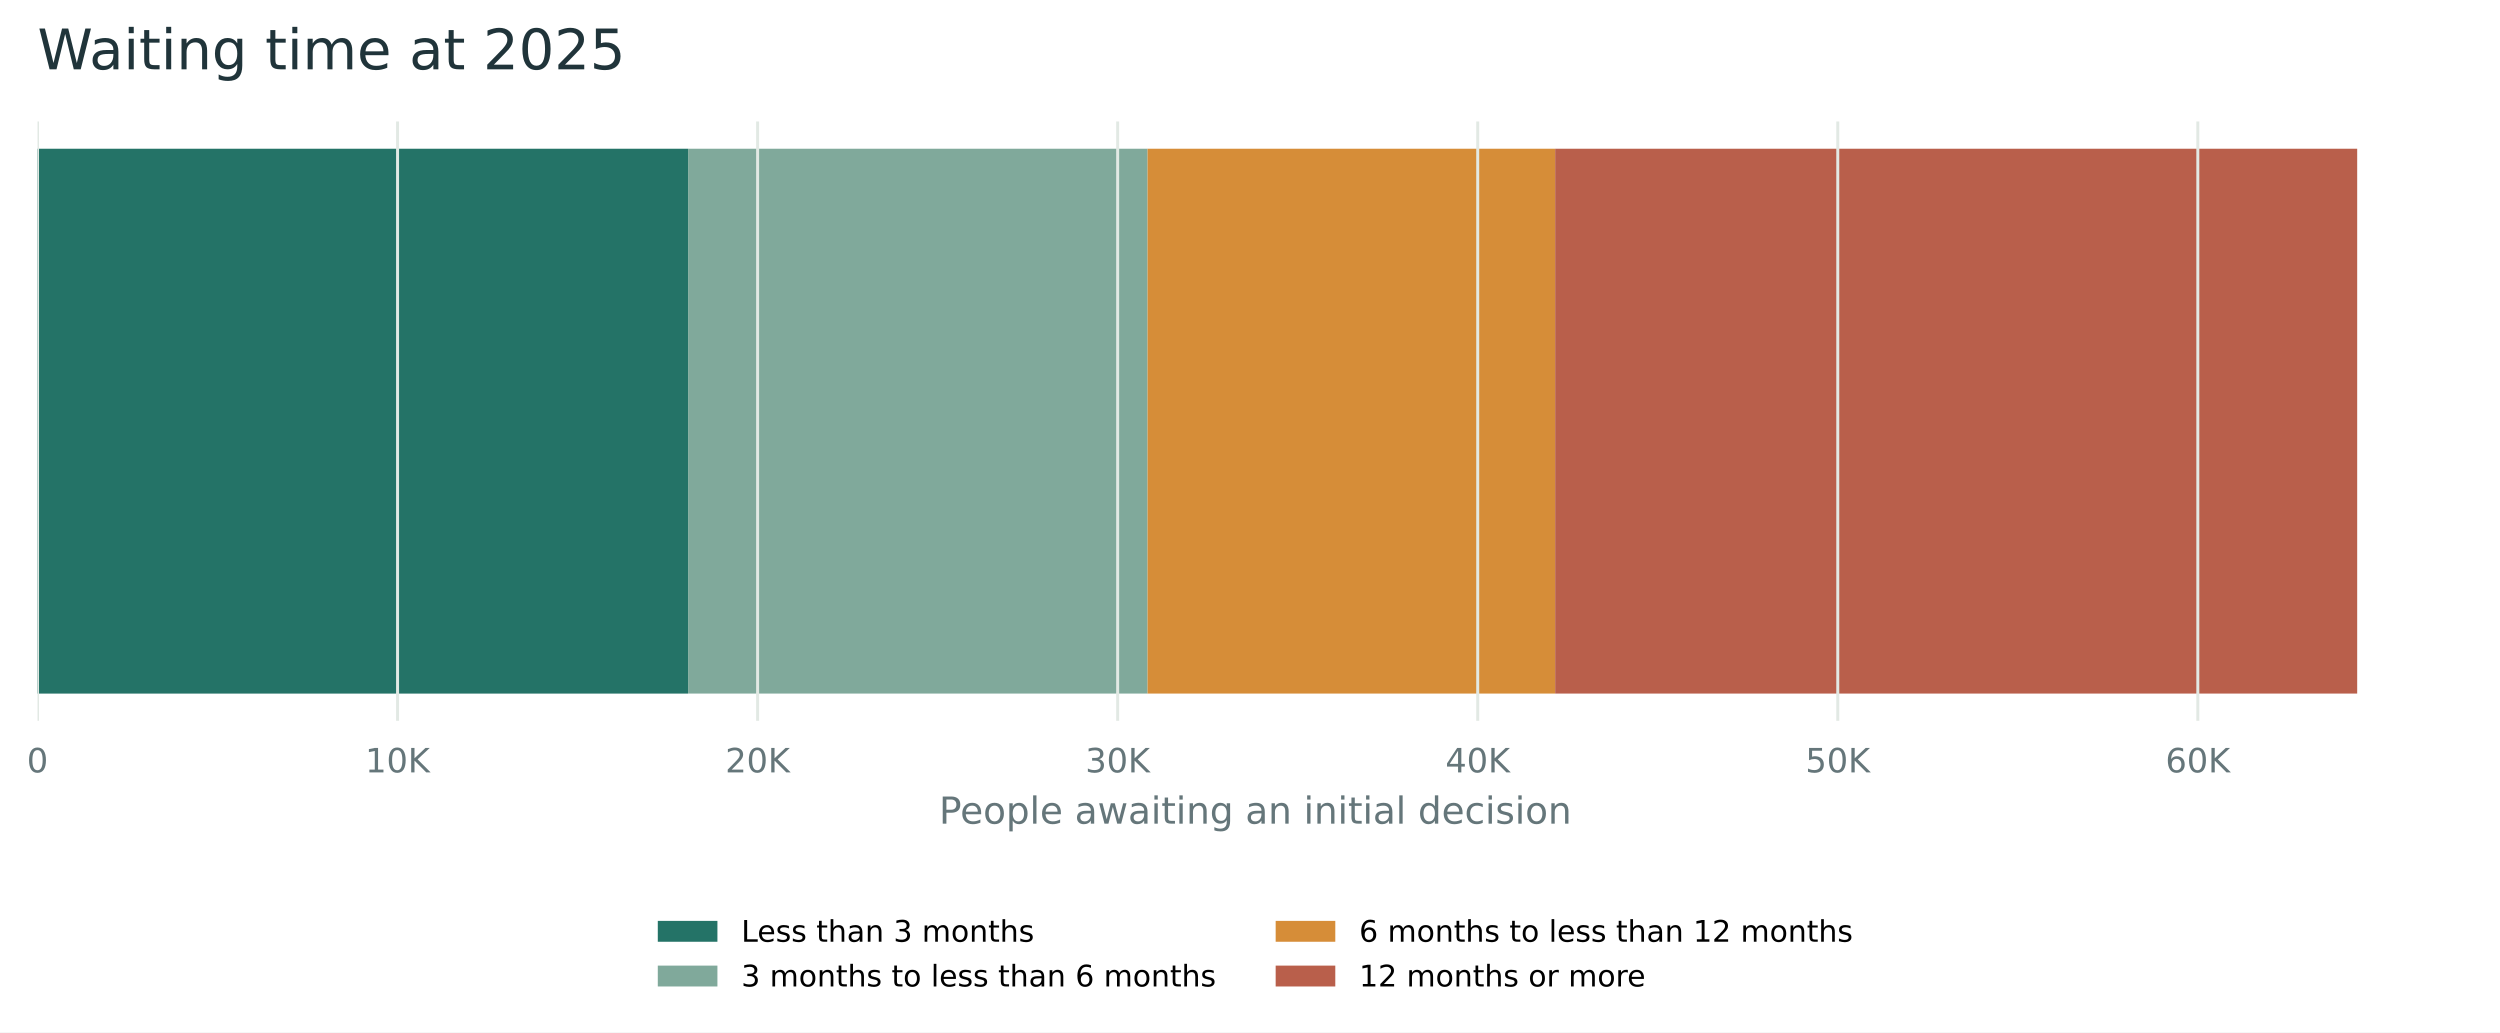
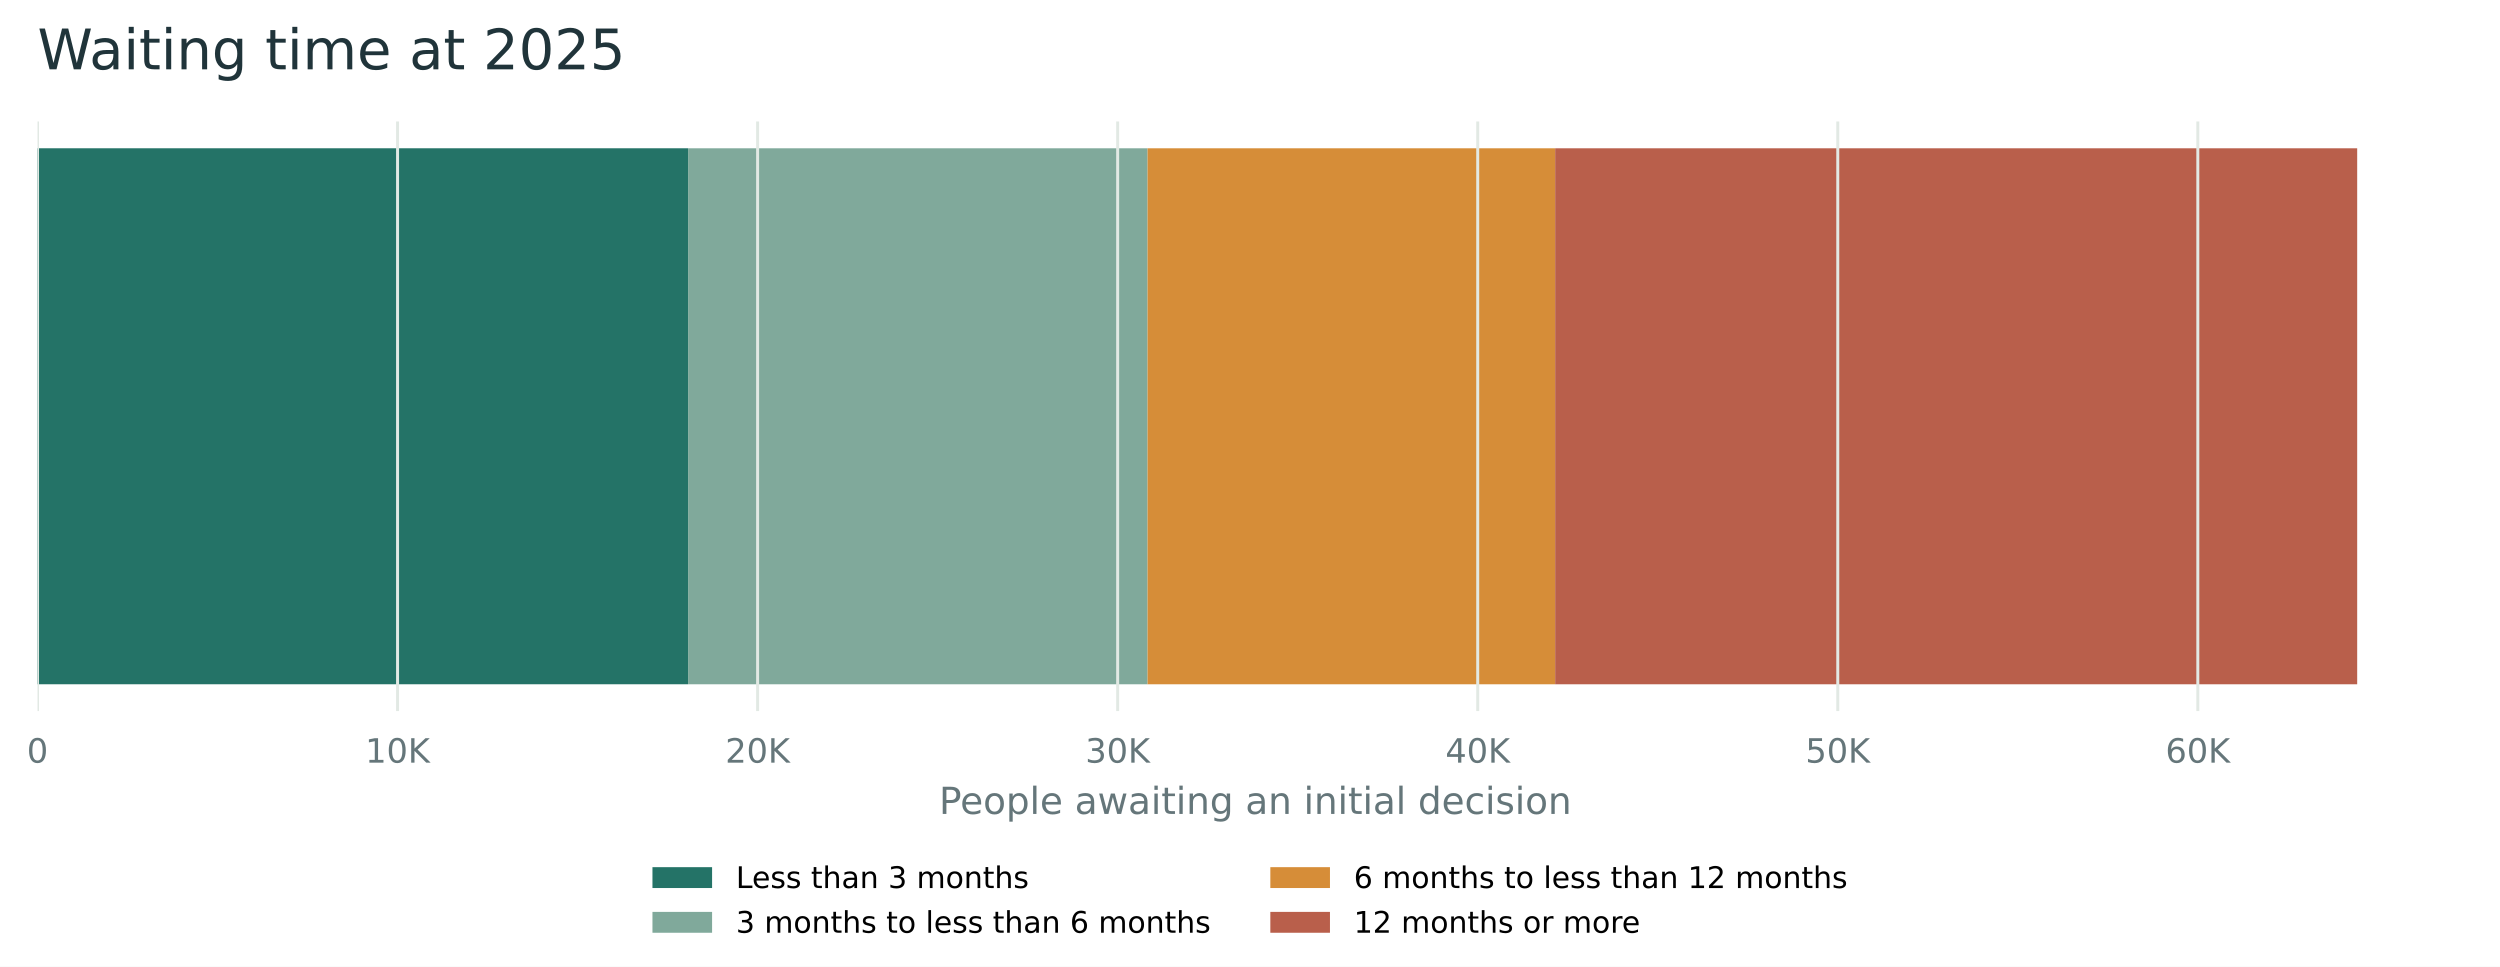
- <svg xmlns="http://www.w3.org/2000/svg" xmlns:xlink="http://www.w3.org/1999/xlink" width="670.8pt" height="277.014pt" viewBox="0 0 670.8 277.014" version="1.1">
+ <svg xmlns="http://www.w3.org/2000/svg" xmlns:xlink="http://www.w3.org/1999/xlink" width="670.8pt" height="259.4pt" viewBox="0 0 670.8 259.4" version="1.1">
  <defs>
    <style type="text/css">*{stroke-linejoin: round; stroke-linecap: butt}</style>
  </defs>
  <g id="figure_1">
    <g id="patch_1">
-       <path d="M 0 277.014 L 670.8 277.014 L 670.8 0 L 0 0 z " style="fill: #ffffff" />
+       <path d="M 0 259.4 L 670.8 259.4 L 670.8 0 L 0 0 z " style="fill: #ffffff" />
    </g>
    <g id="axes_1">
      <g id="patch_2">
-         <path d="M 10.063 193.409 L 663.6 193.409 L 663.6 32.598 L 10.063 32.598 z " style="fill: #ffffff" />
+         <path d="M 10.063 190.797 L 663.6 190.797 L 663.6 32.598 L 10.063 32.598 z " style="fill: #ffffff" />
      </g>
      <g id="patch_3">
-         <path d="M 10.063 186.099 L 184.627 186.099 L 184.627 39.907 L 10.063 39.907 z " clip-path="url(#pbdbcab6d56)" style="fill: #247367" />
+         <path d="M 10.063 183.606 L 184.627 183.606 L 184.627 39.789 L 10.063 39.789 z " clip-path="url(#pa5823f91c2)" style="fill: #247367" />
      </g>
      <g id="patch_4">
-         <path d="M 184.627 186.099 L 307.92 186.099 L 307.92 39.907 L 184.627 39.907 z " clip-path="url(#pbdbcab6d56)" style="fill: #80a99b" />
+         <path d="M 184.627 183.606 L 307.92 183.606 L 307.92 39.789 L 184.627 39.789 z " clip-path="url(#pa5823f91c2)" style="fill: #80a99b" />
      </g>
      <g id="patch_5">
-         <path d="M 307.92 186.099 L 417.281 186.099 L 417.281 39.907 L 307.92 39.907 z " clip-path="url(#pbdbcab6d56)" style="fill: #d68d38" />
+         <path d="M 307.92 183.606 L 417.281 183.606 L 417.281 39.789 L 307.92 39.789 z " clip-path="url(#pa5823f91c2)" style="fill: #d68d38" />
      </g>
      <g id="patch_6">
-         <path d="M 417.281 186.099 L 632.479 186.099 L 632.479 39.907 L 417.281 39.907 z " clip-path="url(#pbdbcab6d56)" style="fill: #b95f4b" />
+         <path d="M 417.281 183.606 L 632.479 183.606 L 632.479 39.789 L 417.281 39.789 z " clip-path="url(#pa5823f91c2)" style="fill: #b95f4b" />
      </g>
      <g id="matplotlib.axis_1">
        <g id="xtick_1">
          <g id="line2d_1">
-             <path d="M 10.063 193.409 L 10.063 32.598 " clip-path="url(#pbdbcab6d56)" style="fill: none; stroke: #e2e9e4; stroke-width: 0.8; stroke-linecap: square" />
+             <path d="M 10.063 190.797 L 10.063 32.598 " clip-path="url(#pa5823f91c2)" style="fill: none; stroke: #e2e9e4; stroke-width: 0.8; stroke-linecap: square" />
          </g>
          <g id="line2d_2" />
          <g id="text_1">
-             <g style="fill: #65767a" transform="translate(7.2 207.2465) scale(0.09 -0.09)">
+             <g style="fill: #65767a" transform="translate(7.2 204.6349) scale(0.09 -0.09)">
              <defs>
                <path id="DejaVuSans-13" d="M 2034 4250 Q 1547 4250 1301 3770 Q 1056 3291 1056 2328 Q 1056 1369 1301 889 Q 1547 409 2034 409 Q 2525 409 2770 889 Q 3016 1369 3016 2328 Q 3016 3291 2770 3770 Q 2525 4250 2034 4250 z M 2034 4750 Q 2819 4750 3233 4129 Q 3647 3509 3647 2328 Q 3647 1150 3233 529 Q 2819 -91 2034 -91 Q 1250 -91 836 529 Q 422 1150 422 2328 Q 422 3509 836 4129 Q 1250 4750 2034 4750 z " transform="scale(0.015625)" />
              </defs>
              <use xlink:href="#DejaVuSans-13" />
            </g>
          </g>
        </g>
        <g id="xtick_2">
          <g id="line2d_3">
-             <path d="M 106.673 193.409 L 106.673 32.598 " clip-path="url(#pbdbcab6d56)" style="fill: none; stroke: #e2e9e4; stroke-width: 0.8; stroke-linecap: square" />
+             <path d="M 106.673 190.797 L 106.673 32.598 " clip-path="url(#pa5823f91c2)" style="fill: none; stroke: #e2e9e4; stroke-width: 0.8; stroke-linecap: square" />
          </g>
          <g id="line2d_4" />
          <g id="text_2">
-             <g style="fill: #65767a" transform="translate(97.99524 207.2465) scale(0.09 -0.09)">
+             <g style="fill: #65767a" transform="translate(97.99524 204.6349) scale(0.09 -0.09)">
              <defs>
                <path id="DejaVuSans-14" d="M 794 531 L 1825 531 L 1825 4091 L 703 3866 L 703 4441 L 1819 4666 L 2450 4666 L 2450 531 L 3481 531 L 3481 0 L 794 0 L 794 531 z " transform="scale(0.015625)" />
                <path id="DejaVuSans-2e" d="M 628 4666 L 1259 4666 L 1259 2694 L 3353 4666 L 4166 4666 L 1850 2491 L 4331 0 L 3500 0 L 1259 2247 L 1259 0 L 628 0 L 628 4666 z " transform="scale(0.015625)" />
              </defs>
              <use xlink:href="#DejaVuSans-14" />
              <use xlink:href="#DejaVuSans-13" transform="translate(63.625 0)" />
              <use xlink:href="#DejaVuSans-2e" transform="translate(127.25 0)" />
            </g>
          </g>
        </g>
        <g id="xtick_3">
          <g id="line2d_5">
-             <path d="M 203.282 193.409 L 203.282 32.598 " clip-path="url(#pbdbcab6d56)" style="fill: none; stroke: #e2e9e4; stroke-width: 0.8; stroke-linecap: square" />
+             <path d="M 203.282 190.797 L 203.282 32.598 " clip-path="url(#pa5823f91c2)" style="fill: none; stroke: #e2e9e4; stroke-width: 0.8; stroke-linecap: square" />
          </g>
          <g id="line2d_6" />
          <g id="text_3">
-             <g style="fill: #65767a" transform="translate(194.6046 207.2465) scale(0.09 -0.09)">
+             <g style="fill: #65767a" transform="translate(194.6046 204.6349) scale(0.09 -0.09)">
              <defs>
                <path id="DejaVuSans-15" d="M 1228 531 L 3431 531 L 3431 0 L 469 0 L 469 531 Q 828 903 1448 1529 Q 2069 2156 2228 2338 Q 2531 2678 2651 2914 Q 2772 3150 2772 3378 Q 2772 3750 2511 3984 Q 2250 4219 1831 4219 Q 1534 4219 1204 4116 Q 875 4013 500 3803 L 500 4441 Q 881 4594 1212 4672 Q 1544 4750 1819 4750 Q 2544 4750 2975 4387 Q 3406 4025 3406 3419 Q 3406 3131 3298 2873 Q 3191 2616 2906 2266 Q 2828 2175 2409 1742 Q 1991 1309 1228 531 z " transform="scale(0.015625)" />
              </defs>
              <use xlink:href="#DejaVuSans-15" />
              <use xlink:href="#DejaVuSans-13" transform="translate(63.625 0)" />
              <use xlink:href="#DejaVuSans-2e" transform="translate(127.25 0)" />
            </g>
          </g>
        </g>
        <g id="xtick_4">
          <g id="line2d_7">
-             <path d="M 299.891 193.409 L 299.891 32.598 " clip-path="url(#pbdbcab6d56)" style="fill: none; stroke: #e2e9e4; stroke-width: 0.8; stroke-linecap: square" />
+             <path d="M 299.891 190.797 L 299.891 32.598 " clip-path="url(#pa5823f91c2)" style="fill: none; stroke: #e2e9e4; stroke-width: 0.8; stroke-linecap: square" />
          </g>
          <g id="line2d_8" />
          <g id="text_4">
-             <g style="fill: #65767a" transform="translate(291.214 207.2465) scale(0.09 -0.09)">
+             <g style="fill: #65767a" transform="translate(291.214 204.6349) scale(0.09 -0.09)">
              <defs>
                <path id="DejaVuSans-16" d="M 2597 2516 Q 3050 2419 3304 2112 Q 3559 1806 3559 1356 Q 3559 666 3084 287 Q 2609 -91 1734 -91 Q 1441 -91 1130 -33 Q 819 25 488 141 L 488 750 Q 750 597 1062 519 Q 1375 441 1716 441 Q 2309 441 2620 675 Q 2931 909 2931 1356 Q 2931 1769 2642 2001 Q 2353 2234 1838 2234 L 1294 2234 L 1294 2753 L 1863 2753 Q 2328 2753 2575 2939 Q 2822 3125 2822 3475 Q 2822 3834 2567 4026 Q 2313 4219 1838 4219 Q 1578 4219 1281 4162 Q 984 4106 628 3988 L 628 4550 Q 988 4650 1302 4700 Q 1616 4750 1894 4750 Q 2613 4750 3031 4423 Q 3450 4097 3450 3541 Q 3450 3153 3228 2886 Q 3006 2619 2597 2516 z " transform="scale(0.015625)" />
              </defs>
              <use xlink:href="#DejaVuSans-16" />
              <use xlink:href="#DejaVuSans-13" transform="translate(63.625 0)" />
              <use xlink:href="#DejaVuSans-2e" transform="translate(127.25 0)" />
            </g>
          </g>
        </g>
        <g id="xtick_5">
          <g id="line2d_9">
-             <path d="M 396.501 193.409 L 396.501 32.598 " clip-path="url(#pbdbcab6d56)" style="fill: none; stroke: #e2e9e4; stroke-width: 0.8; stroke-linecap: square" />
+             <path d="M 396.501 190.797 L 396.501 32.598 " clip-path="url(#pa5823f91c2)" style="fill: none; stroke: #e2e9e4; stroke-width: 0.8; stroke-linecap: square" />
          </g>
          <g id="line2d_10" />
          <g id="text_5">
-             <g style="fill: #65767a" transform="translate(387.8234 207.2465) scale(0.09 -0.09)">
+             <g style="fill: #65767a" transform="translate(387.8234 204.6349) scale(0.09 -0.09)">
              <defs>
                <path id="DejaVuSans-17" d="M 2419 4116 L 825 1625 L 2419 1625 L 2419 4116 z M 2253 4666 L 3047 4666 L 3047 1625 L 3713 1625 L 3713 1100 L 3047 1100 L 3047 0 L 2419 0 L 2419 1100 L 313 1100 L 313 1709 L 2253 4666 z " transform="scale(0.015625)" />
              </defs>
              <use xlink:href="#DejaVuSans-17" />
              <use xlink:href="#DejaVuSans-13" transform="translate(63.625 0)" />
              <use xlink:href="#DejaVuSans-2e" transform="translate(127.25 0)" />
            </g>
          </g>
        </g>
        <g id="xtick_6">
          <g id="line2d_11">
-             <path d="M 493.11 193.409 L 493.11 32.598 " clip-path="url(#pbdbcab6d56)" style="fill: none; stroke: #e2e9e4; stroke-width: 0.8; stroke-linecap: square" />
+             <path d="M 493.11 190.797 L 493.11 32.598 " clip-path="url(#pa5823f91c2)" style="fill: none; stroke: #e2e9e4; stroke-width: 0.8; stroke-linecap: square" />
          </g>
          <g id="line2d_12" />
          <g id="text_6">
-             <g style="fill: #65767a" transform="translate(484.4328 207.2465) scale(0.09 -0.09)">
+             <g style="fill: #65767a" transform="translate(484.4328 204.6349) scale(0.09 -0.09)">
              <defs>
                <path id="DejaVuSans-18" d="M 691 4666 L 3169 4666 L 3169 4134 L 1269 4134 L 1269 2991 Q 1406 3038 1543 3061 Q 1681 3084 1819 3084 Q 2600 3084 3056 2656 Q 3513 2228 3513 1497 Q 3513 744 3044 326 Q 2575 -91 1722 -91 Q 1428 -91 1123 -41 Q 819 9 494 109 L 494 744 Q 775 591 1075 516 Q 1375 441 1709 441 Q 2250 441 2565 725 Q 2881 1009 2881 1497 Q 2881 1984 2565 2268 Q 2250 2553 1709 2553 Q 1456 2553 1204 2497 Q 953 2441 691 2322 L 691 4666 z " transform="scale(0.015625)" />
              </defs>
              <use xlink:href="#DejaVuSans-18" />
              <use xlink:href="#DejaVuSans-13" transform="translate(63.625 0)" />
              <use xlink:href="#DejaVuSans-2e" transform="translate(127.25 0)" />
            </g>
          </g>
        </g>
        <g id="xtick_7">
          <g id="line2d_13">
-             <path d="M 589.719 193.409 L 589.719 32.598 " clip-path="url(#pbdbcab6d56)" style="fill: none; stroke: #e2e9e4; stroke-width: 0.8; stroke-linecap: square" />
+             <path d="M 589.719 190.797 L 589.719 32.598 " clip-path="url(#pa5823f91c2)" style="fill: none; stroke: #e2e9e4; stroke-width: 0.8; stroke-linecap: square" />
          </g>
          <g id="line2d_14" />
          <g id="text_7">
-             <g style="fill: #65767a" transform="translate(581.0422 207.2465) scale(0.09 -0.09)">
+             <g style="fill: #65767a" transform="translate(581.0422 204.6349) scale(0.09 -0.09)">
              <defs>
                <path id="DejaVuSans-19" d="M 2113 2584 Q 1688 2584 1439 2293 Q 1191 2003 1191 1497 Q 1191 994 1439 701 Q 1688 409 2113 409 Q 2538 409 2786 701 Q 3034 994 3034 1497 Q 3034 2003 2786 2293 Q 2538 2584 2113 2584 z M 3366 4563 L 3366 3988 Q 3128 4100 2886 4159 Q 2644 4219 2406 4219 Q 1781 4219 1451 3797 Q 1122 3375 1075 2522 Q 1259 2794 1537 2939 Q 1816 3084 2150 3084 Q 2853 3084 3261 2657 Q 3669 2231 3669 1497 Q 3669 778 3244 343 Q 2819 -91 2113 -91 Q 1303 -91 875 529 Q 447 1150 447 2328 Q 447 3434 972 4092 Q 1497 4750 2381 4750 Q 2619 4750 2861 4703 Q 3103 4656 3366 4563 z " transform="scale(0.015625)" />
              </defs>
              <use xlink:href="#DejaVuSans-19" />
              <use xlink:href="#DejaVuSans-13" transform="translate(63.625 0)" />
              <use xlink:href="#DejaVuSans-2e" transform="translate(127.25 0)" />
            </g>
          </g>
        </g>
        <g id="text_8">
-           <g style="fill: #65767a" transform="translate(251.9712 221.007) scale(0.1 -0.1)">
+           <g style="fill: #65767a" transform="translate(251.9712 218.3954) scale(0.1 -0.1)">
            <defs>
              <path id="DejaVuSans-33" d="M 1259 4147 L 1259 2394 L 2053 2394 Q 2494 2394 2734 2622 Q 2975 2850 2975 3272 Q 2975 3691 2734 3919 Q 2494 4147 2053 4147 L 1259 4147 z M 628 4666 L 2053 4666 Q 2838 4666 3239 4311 Q 3641 3956 3641 3272 Q 3641 2581 3239 2228 Q 2838 1875 2053 1875 L 1259 1875 L 1259 0 L 628 0 L 628 4666 z " transform="scale(0.015625)" />
              <path id="DejaVuSans-48" d="M 3597 1894 L 3597 1613 L 953 1613 Q 991 1019 1311 708 Q 1631 397 2203 397 Q 2534 397 2845 478 Q 3156 559 3463 722 L 3463 178 Q 3153 47 2828 -22 Q 2503 -91 2169 -91 Q 1331 -91 842 396 Q 353 884 353 1716 Q 353 2575 817 3079 Q 1281 3584 2069 3584 Q 2775 3584 3186 3129 Q 3597 2675 3597 1894 z M 3022 2063 Q 3016 2534 2758 2815 Q 2500 3097 2075 3097 Q 1594 3097 1305 2825 Q 1016 2553 972 2059 L 3022 2063 z " transform="scale(0.015625)" />
              <path id="DejaVuSans-52" d="M 1959 3097 Q 1497 3097 1228 2736 Q 959 2375 959 1747 Q 959 1119 1226 758 Q 1494 397 1959 397 Q 2419 397 2687 759 Q 2956 1122 2956 1747 Q 2956 2369 2687 2733 Q 2419 3097 1959 3097 z M 1959 3584 Q 2709 3584 3137 3096 Q 3566 2609 3566 1747 Q 3566 888 3137 398 Q 2709 -91 1959 -91 Q 1206 -91 779 398 Q 353 888 353 1747 Q 353 2609 779 3096 Q 1206 3584 1959 3584 z " transform="scale(0.015625)" />
              <path id="DejaVuSans-53" d="M 1159 525 L 1159 -1331 L 581 -1331 L 581 3500 L 1159 3500 L 1159 2969 Q 1341 3281 1617 3432 Q 1894 3584 2278 3584 Q 2916 3584 3314 3078 Q 3713 2572 3713 1747 Q 3713 922 3314 415 Q 2916 -91 2278 -91 Q 1894 -91 1617 61 Q 1341 213 1159 525 z M 3116 1747 Q 3116 2381 2855 2742 Q 2594 3103 2138 3103 Q 1681 3103 1420 2742 Q 1159 2381 1159 1747 Q 1159 1113 1420 752 Q 1681 391 2138 391 Q 2594 391 2855 752 Q 3116 1113 3116 1747 z " transform="scale(0.015625)" />
              <path id="DejaVuSans-4f" d="M 603 4863 L 1178 4863 L 1178 0 L 603 0 L 603 4863 z " transform="scale(0.015625)" />
              <path id="DejaVuSans-3" transform="scale(0.015625)" />
              <path id="DejaVuSans-44" d="M 2194 1759 Q 1497 1759 1228 1600 Q 959 1441 959 1056 Q 959 750 1161 570 Q 1363 391 1709 391 Q 2188 391 2477 730 Q 2766 1069 2766 1631 L 2766 1759 L 2194 1759 z M 3341 1997 L 3341 0 L 2766 0 L 2766 531 Q 2569 213 2275 61 Q 1981 -91 1556 -91 Q 1019 -91 701 211 Q 384 513 384 1019 Q 384 1609 779 1909 Q 1175 2209 1959 2209 L 2766 2209 L 2766 2266 Q 2766 2663 2505 2880 Q 2244 3097 1772 3097 Q 1472 3097 1187 3025 Q 903 2953 641 2809 L 641 3341 Q 956 3463 1253 3523 Q 1550 3584 1831 3584 Q 2591 3584 2966 3190 Q 3341 2797 3341 1997 z " transform="scale(0.015625)" />
              <path id="DejaVuSans-5a" d="M 269 3500 L 844 3500 L 1563 769 L 2278 3500 L 2956 3500 L 3675 769 L 4391 3500 L 4966 3500 L 4050 0 L 3372 0 L 2619 2869 L 1863 0 L 1184 0 L 269 3500 z " transform="scale(0.015625)" />
              <path id="DejaVuSans-4c" d="M 603 3500 L 1178 3500 L 1178 0 L 603 0 L 603 3500 z M 603 4863 L 1178 4863 L 1178 4134 L 603 4134 L 603 4863 z " transform="scale(0.015625)" />
              <path id="DejaVuSans-57" d="M 1172 4494 L 1172 3500 L 2356 3500 L 2356 3053 L 1172 3053 L 1172 1153 Q 1172 725 1289 603 Q 1406 481 1766 481 L 2356 481 L 2356 0 L 1766 0 Q 1100 0 847 248 Q 594 497 594 1153 L 594 3053 L 172 3053 L 172 3500 L 594 3500 L 594 4494 L 1172 4494 z " transform="scale(0.015625)" />
              <path id="DejaVuSans-51" d="M 3513 2113 L 3513 0 L 2938 0 L 2938 2094 Q 2938 2591 2744 2837 Q 2550 3084 2163 3084 Q 1697 3084 1428 2787 Q 1159 2491 1159 1978 L 1159 0 L 581 0 L 581 3500 L 1159 3500 L 1159 2956 Q 1366 3272 1645 3428 Q 1925 3584 2291 3584 Q 2894 3584 3203 3211 Q 3513 2838 3513 2113 z " transform="scale(0.015625)" />
              <path id="DejaVuSans-4a" d="M 2906 1791 Q 2906 2416 2648 2759 Q 2391 3103 1925 3103 Q 1463 3103 1205 2759 Q 947 2416 947 1791 Q 947 1169 1205 825 Q 1463 481 1925 481 Q 2391 481 2648 825 Q 2906 1169 2906 1791 z M 3481 434 Q 3481 -459 3084 -895 Q 2688 -1331 1869 -1331 Q 1566 -1331 1297 -1286 Q 1028 -1241 775 -1147 L 775 -588 Q 1028 -725 1275 -790 Q 1522 -856 1778 -856 Q 2344 -856 2625 -561 Q 2906 -266 2906 331 L 2906 616 Q 2728 306 2450 153 Q 2172 0 1784 0 Q 1141 0 747 490 Q 353 981 353 1791 Q 353 2603 747 3093 Q 1141 3584 1784 3584 Q 2172 3584 2450 3431 Q 2728 3278 2906 2969 L 2906 3500 L 3481 3500 L 3481 434 z " transform="scale(0.015625)" />
              <path id="DejaVuSans-47" d="M 2906 2969 L 2906 4863 L 3481 4863 L 3481 0 L 2906 0 L 2906 525 Q 2725 213 2448 61 Q 2172 -91 1784 -91 Q 1150 -91 751 415 Q 353 922 353 1747 Q 353 2572 751 3078 Q 1150 3584 1784 3584 Q 2172 3584 2448 3432 Q 2725 3281 2906 2969 z M 947 1747 Q 947 1113 1208 752 Q 1469 391 1925 391 Q 2381 391 2643 752 Q 2906 1113 2906 1747 Q 2906 2381 2643 2742 Q 2381 3103 1925 3103 Q 1469 3103 1208 2742 Q 947 2381 947 1747 z " transform="scale(0.015625)" />
              <path id="DejaVuSans-46" d="M 3122 3366 L 3122 2828 Q 2878 2963 2633 3030 Q 2388 3097 2138 3097 Q 1578 3097 1268 2742 Q 959 2388 959 1747 Q 959 1106 1268 751 Q 1578 397 2138 397 Q 2388 397 2633 464 Q 2878 531 3122 666 L 3122 134 Q 2881 22 2623 -34 Q 2366 -91 2075 -91 Q 1284 -91 818 406 Q 353 903 353 1747 Q 353 2603 823 3093 Q 1294 3584 2113 3584 Q 2378 3584 2631 3529 Q 2884 3475 3122 3366 z " transform="scale(0.015625)" />
              <path id="DejaVuSans-56" d="M 2834 3397 L 2834 2853 Q 2591 2978 2328 3040 Q 2066 3103 1784 3103 Q 1356 3103 1142 2972 Q 928 2841 928 2578 Q 928 2378 1081 2264 Q 1234 2150 1697 2047 L 1894 2003 Q 2506 1872 2764 1633 Q 3022 1394 3022 966 Q 3022 478 2636 193 Q 2250 -91 1575 -91 Q 1294 -91 989 -36 Q 684 19 347 128 L 347 722 Q 666 556 975 473 Q 1284 391 1588 391 Q 1994 391 2212 530 Q 2431 669 2431 922 Q 2431 1156 2273 1281 Q 2116 1406 1581 1522 L 1381 1569 Q 847 1681 609 1914 Q 372 2147 372 2553 Q 372 3047 722 3315 Q 1072 3584 1716 3584 Q 2034 3584 2315 3537 Q 2597 3491 2834 3397 z " transform="scale(0.015625)" />
            </defs>
            <use xlink:href="#DejaVuSans-33" />
            <use xlink:href="#DejaVuSans-48" transform="translate(56.73438 0)" />
            <use xlink:href="#DejaVuSans-52" transform="translate(118.2656 0)" />
            <use xlink:href="#DejaVuSans-53" transform="translate(179.4531 0)" />
            <use xlink:href="#DejaVuSans-4f" transform="translate(242.9375 0)" />
            <use xlink:href="#DejaVuSans-48" transform="translate(270.7188 0)" />
            <use xlink:href="#DejaVuSans-3" transform="translate(332.25 0)" />
            <use xlink:href="#DejaVuSans-44" transform="translate(364.0312 0)" />
            <use xlink:href="#DejaVuSans-5a" transform="translate(425.3125 0)" />
            <use xlink:href="#DejaVuSans-44" transform="translate(507.0938 0)" />
            <use xlink:href="#DejaVuSans-4c" transform="translate(568.375 0)" />
            <use xlink:href="#DejaVuSans-57" transform="translate(596.1562 0)" />
            <use xlink:href="#DejaVuSans-4c" transform="translate(635.3594 0)" />
            <use xlink:href="#DejaVuSans-51" transform="translate(663.1406 0)" />
            <use xlink:href="#DejaVuSans-4a" transform="translate(726.5156 0)" />
            <use xlink:href="#DejaVuSans-3" transform="translate(790 0)" />
            <use xlink:href="#DejaVuSans-44" transform="translate(821.7812 0)" />
            <use xlink:href="#DejaVuSans-51" transform="translate(883.0625 0)" />
            <use xlink:href="#DejaVuSans-3" transform="translate(946.4375 0)" />
            <use xlink:href="#DejaVuSans-4c" transform="translate(978.2188 0)" />
            <use xlink:href="#DejaVuSans-51" transform="translate(1006 0)" />
            <use xlink:href="#DejaVuSans-4c" transform="translate(1069.375 0)" />
            <use xlink:href="#DejaVuSans-57" transform="translate(1097.156 0)" />
            <use xlink:href="#DejaVuSans-4c" transform="translate(1136.359 0)" />
            <use xlink:href="#DejaVuSans-44" transform="translate(1164.141 0)" />
            <use xlink:href="#DejaVuSans-4f" transform="translate(1225.422 0)" />
            <use xlink:href="#DejaVuSans-3" transform="translate(1253.203 0)" />
            <use xlink:href="#DejaVuSans-47" transform="translate(1284.984 0)" />
            <use xlink:href="#DejaVuSans-48" transform="translate(1348.469 0)" />
            <use xlink:href="#DejaVuSans-46" transform="translate(1410 0)" />
            <use xlink:href="#DejaVuSans-4c" transform="translate(1464.984 0)" />
            <use xlink:href="#DejaVuSans-56" transform="translate(1492.766 0)" />
            <use xlink:href="#DejaVuSans-4c" transform="translate(1544.859 0)" />
            <use xlink:href="#DejaVuSans-52" transform="translate(1572.641 0)" />
            <use xlink:href="#DejaVuSans-51" transform="translate(1633.828 0)" />
          </g>
        </g>
      </g>
      <g id="matplotlib.axis_2" />
      <g id="text_9">
        <g style="fill: #20343a" transform="translate(10.06312 18.59766) scale(0.15 -0.15)">
          <defs>
            <path id="DejaVuSans-3a" d="M 213 4666 L 850 4666 L 1831 722 L 2809 4666 L 3519 4666 L 4500 722 L 5478 4666 L 6119 4666 L 4947 0 L 4153 0 L 3169 4050 L 2175 0 L 1381 0 L 213 4666 z " transform="scale(0.015625)" />
            <path id="DejaVuSans-50" d="M 3328 2828 Q 3544 3216 3844 3400 Q 4144 3584 4550 3584 Q 5097 3584 5394 3201 Q 5691 2819 5691 2113 L 5691 0 L 5113 0 L 5113 2094 Q 5113 2597 4934 2840 Q 4756 3084 4391 3084 Q 3944 3084 3684 2787 Q 3425 2491 3425 1978 L 3425 0 L 2847 0 L 2847 2094 Q 2847 2600 2669 2842 Q 2491 3084 2119 3084 Q 1678 3084 1418 2786 Q 1159 2488 1159 1978 L 1159 0 L 581 0 L 581 3500 L 1159 3500 L 1159 2956 Q 1356 3278 1631 3431 Q 1906 3584 2284 3584 Q 2666 3584 2933 3390 Q 3200 3197 3328 2828 z " transform="scale(0.015625)" />
          </defs>
          <use xlink:href="#DejaVuSans-3a" />
          <use xlink:href="#DejaVuSans-44" transform="translate(92.48438 0)" />
          <use xlink:href="#DejaVuSans-4c" transform="translate(153.7656 0)" />
          <use xlink:href="#DejaVuSans-57" transform="translate(181.5469 0)" />
          <use xlink:href="#DejaVuSans-4c" transform="translate(220.75 0)" />
          <use xlink:href="#DejaVuSans-51" transform="translate(248.5312 0)" />
          <use xlink:href="#DejaVuSans-4a" transform="translate(311.9062 0)" />
          <use xlink:href="#DejaVuSans-3" transform="translate(375.3906 0)" />
          <use xlink:href="#DejaVuSans-57" transform="translate(407.1719 0)" />
          <use xlink:href="#DejaVuSans-4c" transform="translate(446.375 0)" />
          <use xlink:href="#DejaVuSans-50" transform="translate(474.1562 0)" />
          <use xlink:href="#DejaVuSans-48" transform="translate(571.5625 0)" />
          <use xlink:href="#DejaVuSans-3" transform="translate(633.0938 0)" />
          <use xlink:href="#DejaVuSans-44" transform="translate(664.875 0)" />
          <use xlink:href="#DejaVuSans-57" transform="translate(726.1562 0)" />
          <use xlink:href="#DejaVuSans-3" transform="translate(765.3594 0)" />
          <use xlink:href="#DejaVuSans-15" transform="translate(797.1406 0)" />
          <use xlink:href="#DejaVuSans-13" transform="translate(860.7656 0)" />
          <use xlink:href="#DejaVuSans-15" transform="translate(924.3906 0)" />
          <use xlink:href="#DejaVuSans-18" transform="translate(988.0156 0)" />
        </g>
      </g>
-       <g id="legend_1">
-         <g id="patch_7">
-           <path d="M 176.499 252.692 L 192.499 252.692 L 192.499 247.092 L 176.499 247.092 z " style="fill: #247367" />
-         </g>
-         <g id="text_10">
-           <g transform="translate(198.8988 252.6916) scale(0.08 -0.08)">
-             <defs>
-               <path id="DejaVuSans-2f" d="M 628 4666 L 1259 4666 L 1259 531 L 3531 531 L 3531 0 L 628 0 L 628 4666 z " transform="scale(0.015625)" />
-               <path id="DejaVuSans-4b" d="M 3513 2113 L 3513 0 L 2938 0 L 2938 2094 Q 2938 2591 2744 2837 Q 2550 3084 2163 3084 Q 1697 3084 1428 2787 Q 1159 2491 1159 1978 L 1159 0 L 581 0 L 581 4863 L 1159 4863 L 1159 2956 Q 1366 3272 1645 3428 Q 1925 3584 2291 3584 Q 2894 3584 3203 3211 Q 3513 2838 3513 2113 z " transform="scale(0.015625)" />
-             </defs>
-             <use xlink:href="#DejaVuSans-2f" />
-             <use xlink:href="#DejaVuSans-48" transform="translate(53.96875 0)" />
-             <use xlink:href="#DejaVuSans-56" transform="translate(115.5 0)" />
-             <use xlink:href="#DejaVuSans-56" transform="translate(167.5938 0)" />
-             <use xlink:href="#DejaVuSans-3" transform="translate(219.6875 0)" />
-             <use xlink:href="#DejaVuSans-57" transform="translate(251.4688 0)" />
-             <use xlink:href="#DejaVuSans-4b" transform="translate(290.6719 0)" />
-             <use xlink:href="#DejaVuSans-44" transform="translate(354.0469 0)" />
-             <use xlink:href="#DejaVuSans-51" transform="translate(415.3281 0)" />
-             <use xlink:href="#DejaVuSans-3" transform="translate(478.7031 0)" />
-             <use xlink:href="#DejaVuSans-16" transform="translate(510.4844 0)" />
-             <use xlink:href="#DejaVuSans-3" transform="translate(574.1094 0)" />
-             <use xlink:href="#DejaVuSans-50" transform="translate(605.8906 0)" />
-             <use xlink:href="#DejaVuSans-52" transform="translate(703.2969 0)" />
-             <use xlink:href="#DejaVuSans-51" transform="translate(764.4844 0)" />
-             <use xlink:href="#DejaVuSans-57" transform="translate(827.8594 0)" />
-             <use xlink:href="#DejaVuSans-4b" transform="translate(867.0625 0)" />
-             <use xlink:href="#DejaVuSans-56" transform="translate(930.4375 0)" />
-           </g>
-         </g>
-         <g id="patch_8">
-           <path d="M 176.499 264.692 L 192.499 264.692 L 192.499 259.092 L 176.499 259.092 z " style="fill: #80a99b" />
-         </g>
-         <g id="text_11">
-           <g transform="translate(198.8988 264.6922) scale(0.08 -0.08)">
-             <use xlink:href="#DejaVuSans-16" />
-             <use xlink:href="#DejaVuSans-3" transform="translate(63.625 0)" />
-             <use xlink:href="#DejaVuSans-50" transform="translate(95.40625 0)" />
-             <use xlink:href="#DejaVuSans-52" transform="translate(192.8125 0)" />
-             <use xlink:href="#DejaVuSans-51" transform="translate(254 0)" />
-             <use xlink:href="#DejaVuSans-57" transform="translate(317.375 0)" />
-             <use xlink:href="#DejaVuSans-4b" transform="translate(356.5781 0)" />
-             <use xlink:href="#DejaVuSans-56" transform="translate(419.9531 0)" />
-             <use xlink:href="#DejaVuSans-3" transform="translate(472.0469 0)" />
-             <use xlink:href="#DejaVuSans-57" transform="translate(503.8281 0)" />
-             <use xlink:href="#DejaVuSans-52" transform="translate(543.0312 0)" />
-             <use xlink:href="#DejaVuSans-3" transform="translate(604.2188 0)" />
-             <use xlink:href="#DejaVuSans-4f" transform="translate(636 0)" />
-             <use xlink:href="#DejaVuSans-48" transform="translate(663.7812 0)" />
-             <use xlink:href="#DejaVuSans-56" transform="translate(725.3125 0)" />
-             <use xlink:href="#DejaVuSans-56" transform="translate(777.4062 0)" />
-             <use xlink:href="#DejaVuSans-3" transform="translate(829.5 0)" />
-             <use xlink:href="#DejaVuSans-57" transform="translate(861.2812 0)" />
-             <use xlink:href="#DejaVuSans-4b" transform="translate(900.4844 0)" />
-             <use xlink:href="#DejaVuSans-44" transform="translate(963.8594 0)" />
-             <use xlink:href="#DejaVuSans-51" transform="translate(1025.141 0)" />
-             <use xlink:href="#DejaVuSans-3" transform="translate(1088.516 0)" />
-             <use xlink:href="#DejaVuSans-19" transform="translate(1120.297 0)" />
-             <use xlink:href="#DejaVuSans-3" transform="translate(1183.922 0)" />
-             <use xlink:href="#DejaVuSans-50" transform="translate(1215.703 0)" />
-             <use xlink:href="#DejaVuSans-52" transform="translate(1313.109 0)" />
-             <use xlink:href="#DejaVuSans-51" transform="translate(1374.297 0)" />
-             <use xlink:href="#DejaVuSans-57" transform="translate(1437.672 0)" />
-             <use xlink:href="#DejaVuSans-4b" transform="translate(1476.875 0)" />
-             <use xlink:href="#DejaVuSans-56" transform="translate(1540.25 0)" />
-           </g>
-         </g>
-         <g id="patch_9">
-           <path d="M 342.286 252.692 L 358.286 252.692 L 358.286 247.092 L 342.286 247.092 z " style="fill: #d68d38" />
-         </g>
-         <g id="text_12">
-           <g transform="translate(364.6863 252.6916) scale(0.08 -0.08)">
-             <use xlink:href="#DejaVuSans-19" />
-             <use xlink:href="#DejaVuSans-3" transform="translate(63.625 0)" />
-             <use xlink:href="#DejaVuSans-50" transform="translate(95.40625 0)" />
-             <use xlink:href="#DejaVuSans-52" transform="translate(192.8125 0)" />
-             <use xlink:href="#DejaVuSans-51" transform="translate(254 0)" />
-             <use xlink:href="#DejaVuSans-57" transform="translate(317.375 0)" />
-             <use xlink:href="#DejaVuSans-4b" transform="translate(356.5781 0)" />
-             <use xlink:href="#DejaVuSans-56" transform="translate(419.9531 0)" />
-             <use xlink:href="#DejaVuSans-3" transform="translate(472.0469 0)" />
-             <use xlink:href="#DejaVuSans-57" transform="translate(503.8281 0)" />
-             <use xlink:href="#DejaVuSans-52" transform="translate(543.0312 0)" />
-             <use xlink:href="#DejaVuSans-3" transform="translate(604.2188 0)" />
-             <use xlink:href="#DejaVuSans-4f" transform="translate(636 0)" />
-             <use xlink:href="#DejaVuSans-48" transform="translate(663.7812 0)" />
-             <use xlink:href="#DejaVuSans-56" transform="translate(725.3125 0)" />
-             <use xlink:href="#DejaVuSans-56" transform="translate(777.4062 0)" />
-             <use xlink:href="#DejaVuSans-3" transform="translate(829.5 0)" />
-             <use xlink:href="#DejaVuSans-57" transform="translate(861.2812 0)" />
-             <use xlink:href="#DejaVuSans-4b" transform="translate(900.4844 0)" />
-             <use xlink:href="#DejaVuSans-44" transform="translate(963.8594 0)" />
-             <use xlink:href="#DejaVuSans-51" transform="translate(1025.141 0)" />
-             <use xlink:href="#DejaVuSans-3" transform="translate(1088.516 0)" />
-             <use xlink:href="#DejaVuSans-14" transform="translate(1120.297 0)" />
-             <use xlink:href="#DejaVuSans-15" transform="translate(1183.922 0)" />
-             <use xlink:href="#DejaVuSans-3" transform="translate(1247.547 0)" />
-             <use xlink:href="#DejaVuSans-50" transform="translate(1279.328 0)" />
-             <use xlink:href="#DejaVuSans-52" transform="translate(1376.734 0)" />
-             <use xlink:href="#DejaVuSans-51" transform="translate(1437.922 0)" />
-             <use xlink:href="#DejaVuSans-57" transform="translate(1501.297 0)" />
-             <use xlink:href="#DejaVuSans-4b" transform="translate(1540.5 0)" />
-             <use xlink:href="#DejaVuSans-56" transform="translate(1603.875 0)" />
-           </g>
-         </g>
-         <g id="patch_10">
-           <path d="M 342.286 264.692 L 358.286 264.692 L 358.286 259.092 L 342.286 259.092 z " style="fill: #b95f4b" />
-         </g>
-         <g id="text_13">
-           <g transform="translate(364.6863 264.6922) scale(0.08 -0.08)">
-             <defs>
-               <path id="DejaVuSans-55" d="M 2631 2963 Q 2534 3019 2420 3045 Q 2306 3072 2169 3072 Q 1681 3072 1420 2755 Q 1159 2438 1159 1844 L 1159 0 L 581 0 L 581 3500 L 1159 3500 L 1159 2956 Q 1341 3275 1631 3429 Q 1922 3584 2338 3584 Q 2397 3584 2469 3576 Q 2541 3569 2628 3553 L 2631 2963 z " transform="scale(0.015625)" />
-             </defs>
-             <use xlink:href="#DejaVuSans-14" />
-             <use xlink:href="#DejaVuSans-15" transform="translate(63.625 0)" />
-             <use xlink:href="#DejaVuSans-3" transform="translate(127.25 0)" />
-             <use xlink:href="#DejaVuSans-50" transform="translate(159.0312 0)" />
-             <use xlink:href="#DejaVuSans-52" transform="translate(256.4375 0)" />
-             <use xlink:href="#DejaVuSans-51" transform="translate(317.625 0)" />
-             <use xlink:href="#DejaVuSans-57" transform="translate(381 0)" />
-             <use xlink:href="#DejaVuSans-4b" transform="translate(420.2031 0)" />
-             <use xlink:href="#DejaVuSans-56" transform="translate(483.5781 0)" />
-             <use xlink:href="#DejaVuSans-3" transform="translate(535.6719 0)" />
-             <use xlink:href="#DejaVuSans-52" transform="translate(567.4531 0)" />
-             <use xlink:href="#DejaVuSans-55" transform="translate(628.6406 0)" />
-             <use xlink:href="#DejaVuSans-3" transform="translate(669.75 0)" />
-             <use xlink:href="#DejaVuSans-50" transform="translate(701.5312 0)" />
-             <use xlink:href="#DejaVuSans-52" transform="translate(798.9375 0)" />
-             <use xlink:href="#DejaVuSans-55" transform="translate(860.125 0)" />
-             <use xlink:href="#DejaVuSans-48" transform="translate(899.0312 0)" />
-           </g>
+     </g>
+     <g id="legend_1">
+       <g id="patch_7">
+         <path d="M 175.067 238.277 L 191.067 238.277 L 191.067 232.677 L 175.067 232.677 z " style="fill: #247367" />
+       </g>
+       <g id="text_10">
+         <g transform="translate(197.4673 238.2773) scale(0.08 -0.08)">
+           <defs>
+             <path id="DejaVuSans-2f" d="M 628 4666 L 1259 4666 L 1259 531 L 3531 531 L 3531 0 L 628 0 L 628 4666 z " transform="scale(0.015625)" />
+             <path id="DejaVuSans-4b" d="M 3513 2113 L 3513 0 L 2938 0 L 2938 2094 Q 2938 2591 2744 2837 Q 2550 3084 2163 3084 Q 1697 3084 1428 2787 Q 1159 2491 1159 1978 L 1159 0 L 581 0 L 581 4863 L 1159 4863 L 1159 2956 Q 1366 3272 1645 3428 Q 1925 3584 2291 3584 Q 2894 3584 3203 3211 Q 3513 2838 3513 2113 z " transform="scale(0.015625)" />
+           </defs>
+           <use xlink:href="#DejaVuSans-2f" />
+           <use xlink:href="#DejaVuSans-48" transform="translate(53.96875 0)" />
+           <use xlink:href="#DejaVuSans-56" transform="translate(115.5 0)" />
+           <use xlink:href="#DejaVuSans-56" transform="translate(167.5938 0)" />
+           <use xlink:href="#DejaVuSans-3" transform="translate(219.6875 0)" />
+           <use xlink:href="#DejaVuSans-57" transform="translate(251.4688 0)" />
+           <use xlink:href="#DejaVuSans-4b" transform="translate(290.6719 0)" />
+           <use xlink:href="#DejaVuSans-44" transform="translate(354.0469 0)" />
+           <use xlink:href="#DejaVuSans-51" transform="translate(415.3281 0)" />
+           <use xlink:href="#DejaVuSans-3" transform="translate(478.7031 0)" />
+           <use xlink:href="#DejaVuSans-16" transform="translate(510.4844 0)" />
+           <use xlink:href="#DejaVuSans-3" transform="translate(574.1094 0)" />
+           <use xlink:href="#DejaVuSans-50" transform="translate(605.8906 0)" />
+           <use xlink:href="#DejaVuSans-52" transform="translate(703.2969 0)" />
+           <use xlink:href="#DejaVuSans-51" transform="translate(764.4844 0)" />
+           <use xlink:href="#DejaVuSans-57" transform="translate(827.8594 0)" />
+           <use xlink:href="#DejaVuSans-4b" transform="translate(867.0625 0)" />
+           <use xlink:href="#DejaVuSans-56" transform="translate(930.4375 0)" />
+         </g>
+       </g>
+       <g id="patch_8">
+         <path d="M 175.067 250.278 L 191.067 250.278 L 191.067 244.678 L 175.067 244.678 z " style="fill: #80a99b" />
+       </g>
+       <g id="text_11">
+         <g transform="translate(197.4673 250.2779) scale(0.08 -0.08)">
+           <use xlink:href="#DejaVuSans-16" />
+           <use xlink:href="#DejaVuSans-3" transform="translate(63.625 0)" />
+           <use xlink:href="#DejaVuSans-50" transform="translate(95.40625 0)" />
+           <use xlink:href="#DejaVuSans-52" transform="translate(192.8125 0)" />
+           <use xlink:href="#DejaVuSans-51" transform="translate(254 0)" />
+           <use xlink:href="#DejaVuSans-57" transform="translate(317.375 0)" />
+           <use xlink:href="#DejaVuSans-4b" transform="translate(356.5781 0)" />
+           <use xlink:href="#DejaVuSans-56" transform="translate(419.9531 0)" />
+           <use xlink:href="#DejaVuSans-3" transform="translate(472.0469 0)" />
+           <use xlink:href="#DejaVuSans-57" transform="translate(503.8281 0)" />
+           <use xlink:href="#DejaVuSans-52" transform="translate(543.0312 0)" />
+           <use xlink:href="#DejaVuSans-3" transform="translate(604.2188 0)" />
+           <use xlink:href="#DejaVuSans-4f" transform="translate(636 0)" />
+           <use xlink:href="#DejaVuSans-48" transform="translate(663.7812 0)" />
+           <use xlink:href="#DejaVuSans-56" transform="translate(725.3125 0)" />
+           <use xlink:href="#DejaVuSans-56" transform="translate(777.4062 0)" />
+           <use xlink:href="#DejaVuSans-3" transform="translate(829.5 0)" />
+           <use xlink:href="#DejaVuSans-57" transform="translate(861.2812 0)" />
+           <use xlink:href="#DejaVuSans-4b" transform="translate(900.4844 0)" />
+           <use xlink:href="#DejaVuSans-44" transform="translate(963.8594 0)" />
+           <use xlink:href="#DejaVuSans-51" transform="translate(1025.141 0)" />
+           <use xlink:href="#DejaVuSans-3" transform="translate(1088.516 0)" />
+           <use xlink:href="#DejaVuSans-19" transform="translate(1120.297 0)" />
+           <use xlink:href="#DejaVuSans-3" transform="translate(1183.922 0)" />
+           <use xlink:href="#DejaVuSans-50" transform="translate(1215.703 0)" />
+           <use xlink:href="#DejaVuSans-52" transform="translate(1313.109 0)" />
+           <use xlink:href="#DejaVuSans-51" transform="translate(1374.297 0)" />
+           <use xlink:href="#DejaVuSans-57" transform="translate(1437.672 0)" />
+           <use xlink:href="#DejaVuSans-4b" transform="translate(1476.875 0)" />
+           <use xlink:href="#DejaVuSans-56" transform="translate(1540.25 0)" />
+         </g>
+       </g>
+       <g id="patch_9">
+         <path d="M 340.855 238.277 L 356.855 238.277 L 356.855 232.677 L 340.855 232.677 z " style="fill: #d68d38" />
+       </g>
+       <g id="text_12">
+         <g transform="translate(363.2548 238.2773) scale(0.08 -0.08)">
+           <use xlink:href="#DejaVuSans-19" />
+           <use xlink:href="#DejaVuSans-3" transform="translate(63.625 0)" />
+           <use xlink:href="#DejaVuSans-50" transform="translate(95.40625 0)" />
+           <use xlink:href="#DejaVuSans-52" transform="translate(192.8125 0)" />
+           <use xlink:href="#DejaVuSans-51" transform="translate(254 0)" />
+           <use xlink:href="#DejaVuSans-57" transform="translate(317.375 0)" />
+           <use xlink:href="#DejaVuSans-4b" transform="translate(356.5781 0)" />
+           <use xlink:href="#DejaVuSans-56" transform="translate(419.9531 0)" />
+           <use xlink:href="#DejaVuSans-3" transform="translate(472.0469 0)" />
+           <use xlink:href="#DejaVuSans-57" transform="translate(503.8281 0)" />
+           <use xlink:href="#DejaVuSans-52" transform="translate(543.0312 0)" />
+           <use xlink:href="#DejaVuSans-3" transform="translate(604.2188 0)" />
+           <use xlink:href="#DejaVuSans-4f" transform="translate(636 0)" />
+           <use xlink:href="#DejaVuSans-48" transform="translate(663.7812 0)" />
+           <use xlink:href="#DejaVuSans-56" transform="translate(725.3125 0)" />
+           <use xlink:href="#DejaVuSans-56" transform="translate(777.4062 0)" />
+           <use xlink:href="#DejaVuSans-3" transform="translate(829.5 0)" />
+           <use xlink:href="#DejaVuSans-57" transform="translate(861.2812 0)" />
+           <use xlink:href="#DejaVuSans-4b" transform="translate(900.4844 0)" />
+           <use xlink:href="#DejaVuSans-44" transform="translate(963.8594 0)" />
+           <use xlink:href="#DejaVuSans-51" transform="translate(1025.141 0)" />
+           <use xlink:href="#DejaVuSans-3" transform="translate(1088.516 0)" />
+           <use xlink:href="#DejaVuSans-14" transform="translate(1120.297 0)" />
+           <use xlink:href="#DejaVuSans-15" transform="translate(1183.922 0)" />
+           <use xlink:href="#DejaVuSans-3" transform="translate(1247.547 0)" />
+           <use xlink:href="#DejaVuSans-50" transform="translate(1279.328 0)" />
+           <use xlink:href="#DejaVuSans-52" transform="translate(1376.734 0)" />
+           <use xlink:href="#DejaVuSans-51" transform="translate(1437.922 0)" />
+           <use xlink:href="#DejaVuSans-57" transform="translate(1501.297 0)" />
+           <use xlink:href="#DejaVuSans-4b" transform="translate(1540.5 0)" />
+           <use xlink:href="#DejaVuSans-56" transform="translate(1603.875 0)" />
+         </g>
+       </g>
+       <g id="patch_10">
+         <path d="M 340.855 250.278 L 356.855 250.278 L 356.855 244.678 L 340.855 244.678 z " style="fill: #b95f4b" />
+       </g>
+       <g id="text_13">
+         <g transform="translate(363.2548 250.2779) scale(0.08 -0.08)">
+           <defs>
+             <path id="DejaVuSans-55" d="M 2631 2963 Q 2534 3019 2420 3045 Q 2306 3072 2169 3072 Q 1681 3072 1420 2755 Q 1159 2438 1159 1844 L 1159 0 L 581 0 L 581 3500 L 1159 3500 L 1159 2956 Q 1341 3275 1631 3429 Q 1922 3584 2338 3584 Q 2397 3584 2469 3576 Q 2541 3569 2628 3553 L 2631 2963 z " transform="scale(0.015625)" />
+           </defs>
+           <use xlink:href="#DejaVuSans-14" />
+           <use xlink:href="#DejaVuSans-15" transform="translate(63.625 0)" />
+           <use xlink:href="#DejaVuSans-3" transform="translate(127.25 0)" />
+           <use xlink:href="#DejaVuSans-50" transform="translate(159.0312 0)" />
+           <use xlink:href="#DejaVuSans-52" transform="translate(256.4375 0)" />
+           <use xlink:href="#DejaVuSans-51" transform="translate(317.625 0)" />
+           <use xlink:href="#DejaVuSans-57" transform="translate(381 0)" />
+           <use xlink:href="#DejaVuSans-4b" transform="translate(420.2031 0)" />
+           <use xlink:href="#DejaVuSans-56" transform="translate(483.5781 0)" />
+           <use xlink:href="#DejaVuSans-3" transform="translate(535.6719 0)" />
+           <use xlink:href="#DejaVuSans-52" transform="translate(567.4531 0)" />
+           <use xlink:href="#DejaVuSans-55" transform="translate(628.6406 0)" />
+           <use xlink:href="#DejaVuSans-3" transform="translate(669.75 0)" />
+           <use xlink:href="#DejaVuSans-50" transform="translate(701.5312 0)" />
+           <use xlink:href="#DejaVuSans-52" transform="translate(798.9375 0)" />
+           <use xlink:href="#DejaVuSans-55" transform="translate(860.125 0)" />
+           <use xlink:href="#DejaVuSans-48" transform="translate(899.0312 0)" />
        </g>
      </g>
    </g>
  </g>
  <defs>
-     <clipPath id="pbdbcab6d56">
-       <rect x="10.063" y="32.598" width="653.536" height="160.811" />
+     <clipPath id="pa5823f91c2">
+       <rect x="10.063" y="32.598" width="653.536" height="158.199" />
    </clipPath>
  </defs>
</svg>
